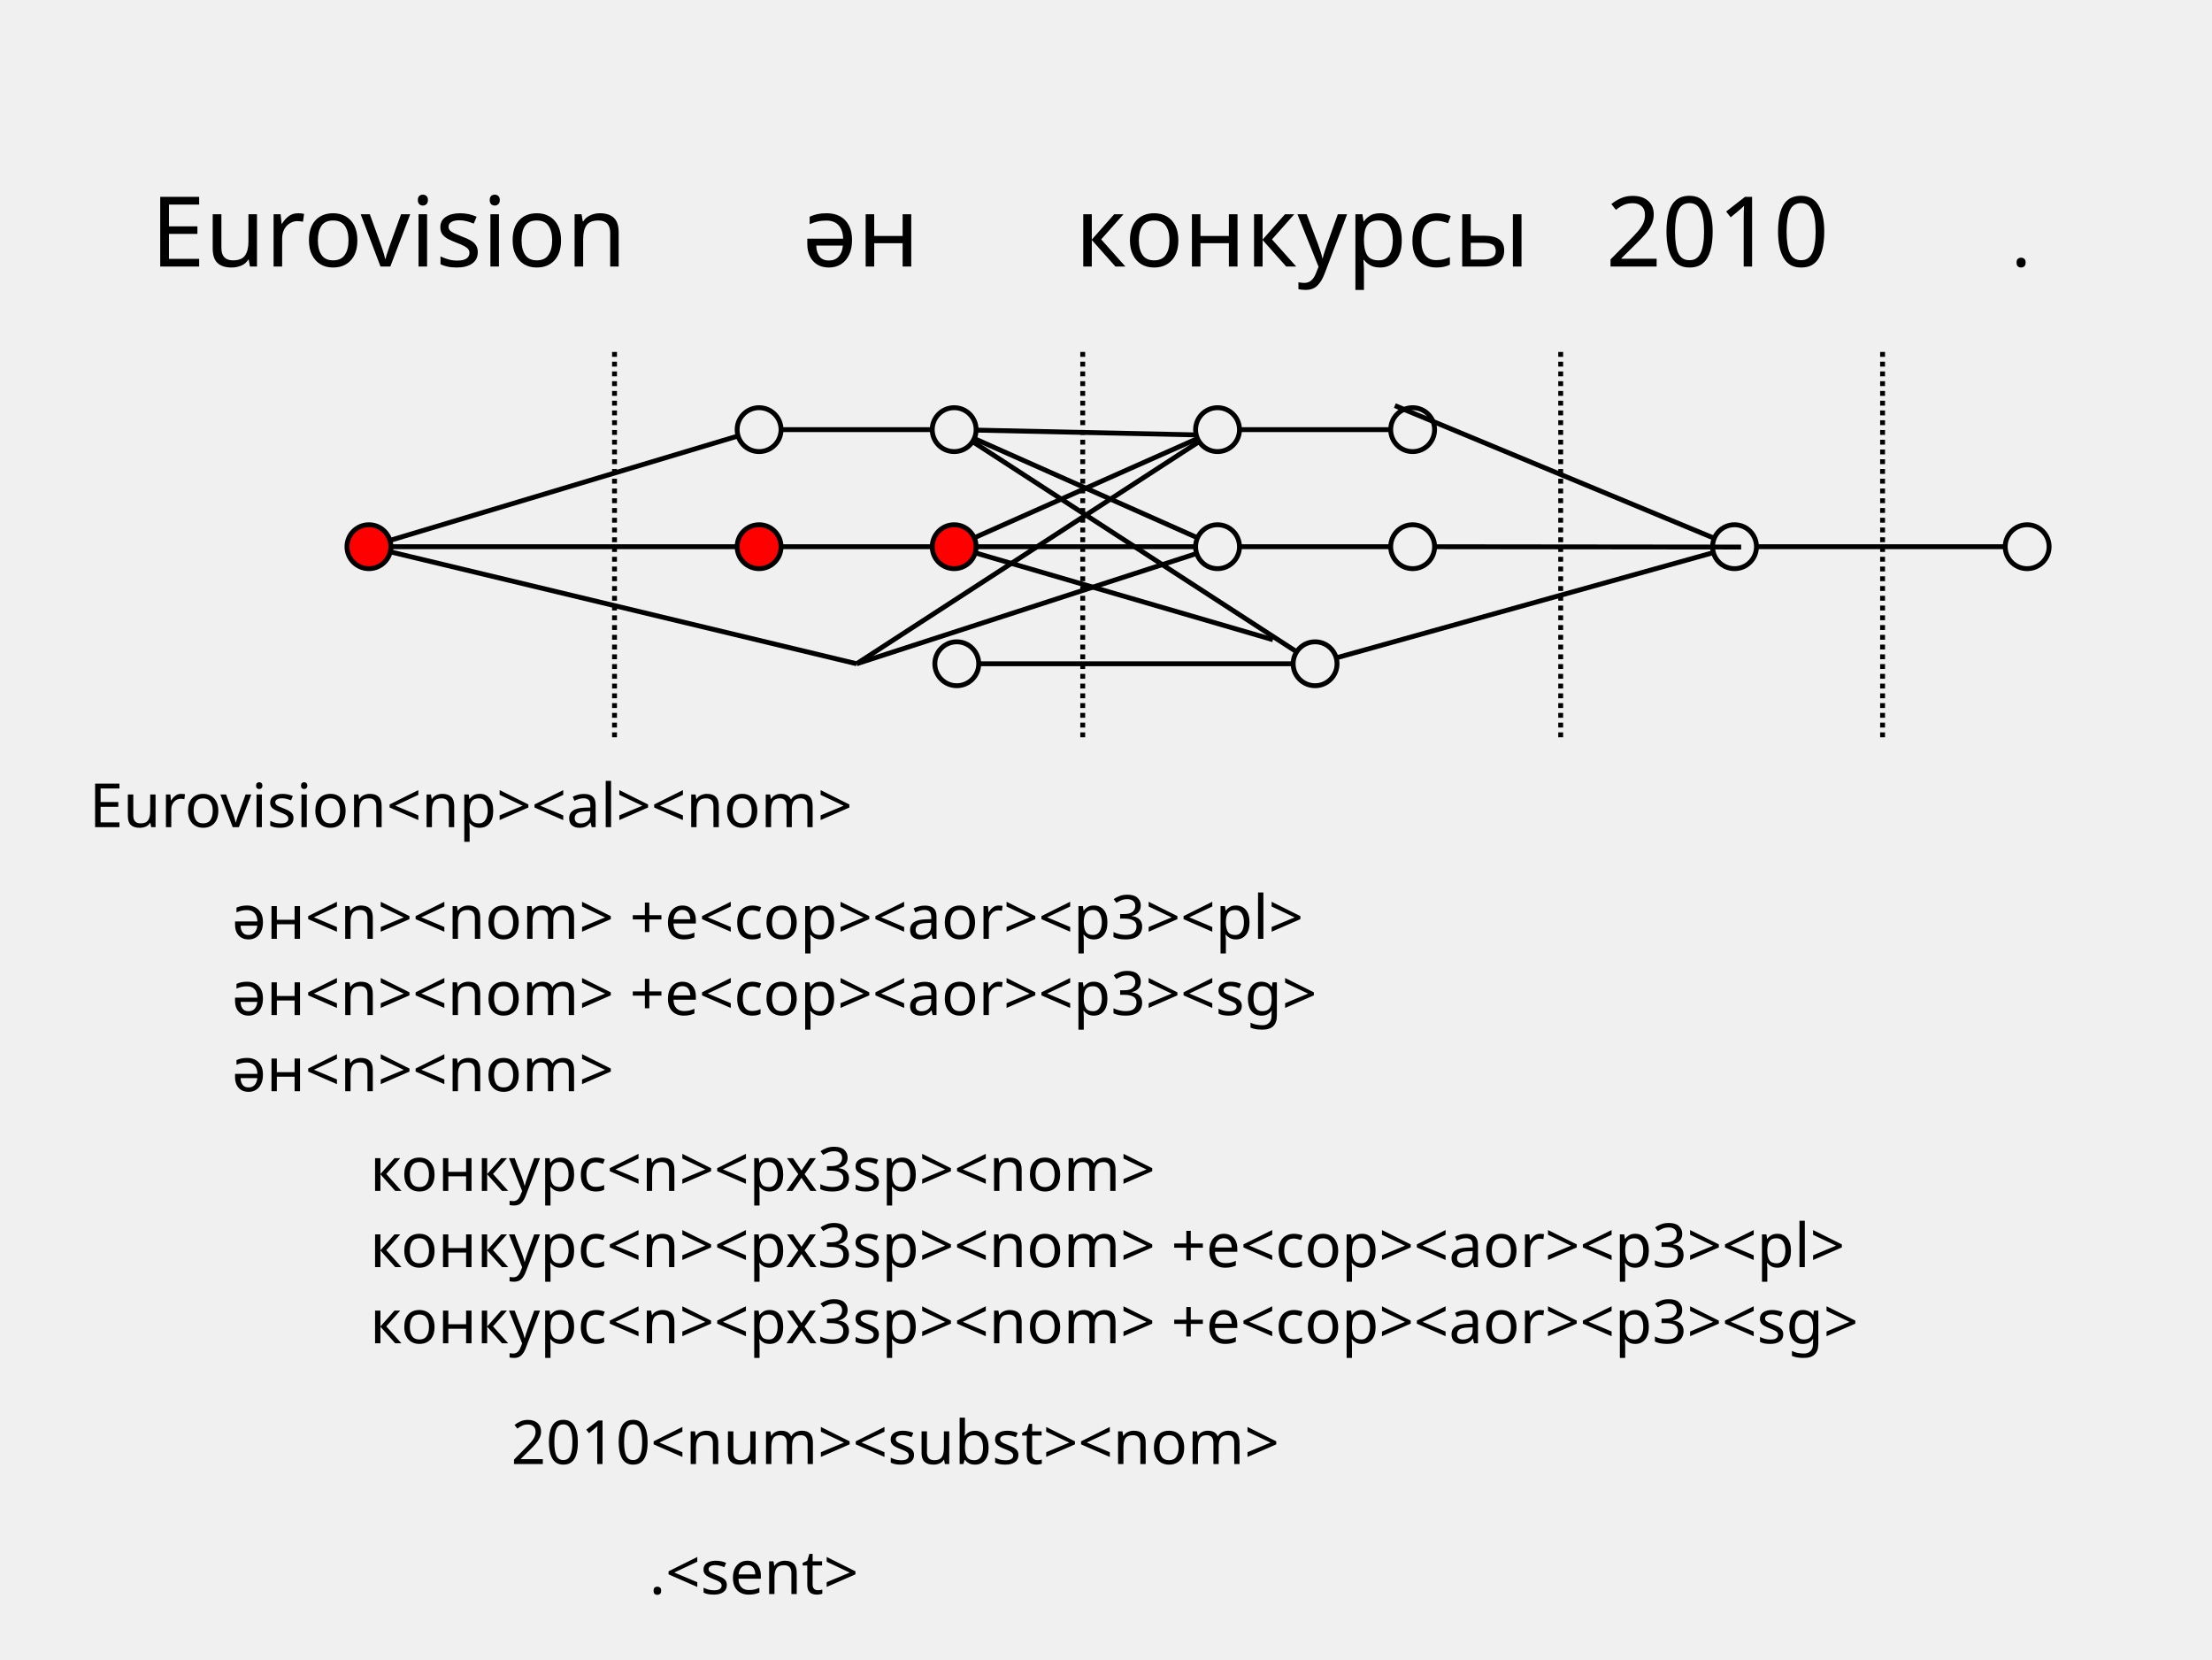
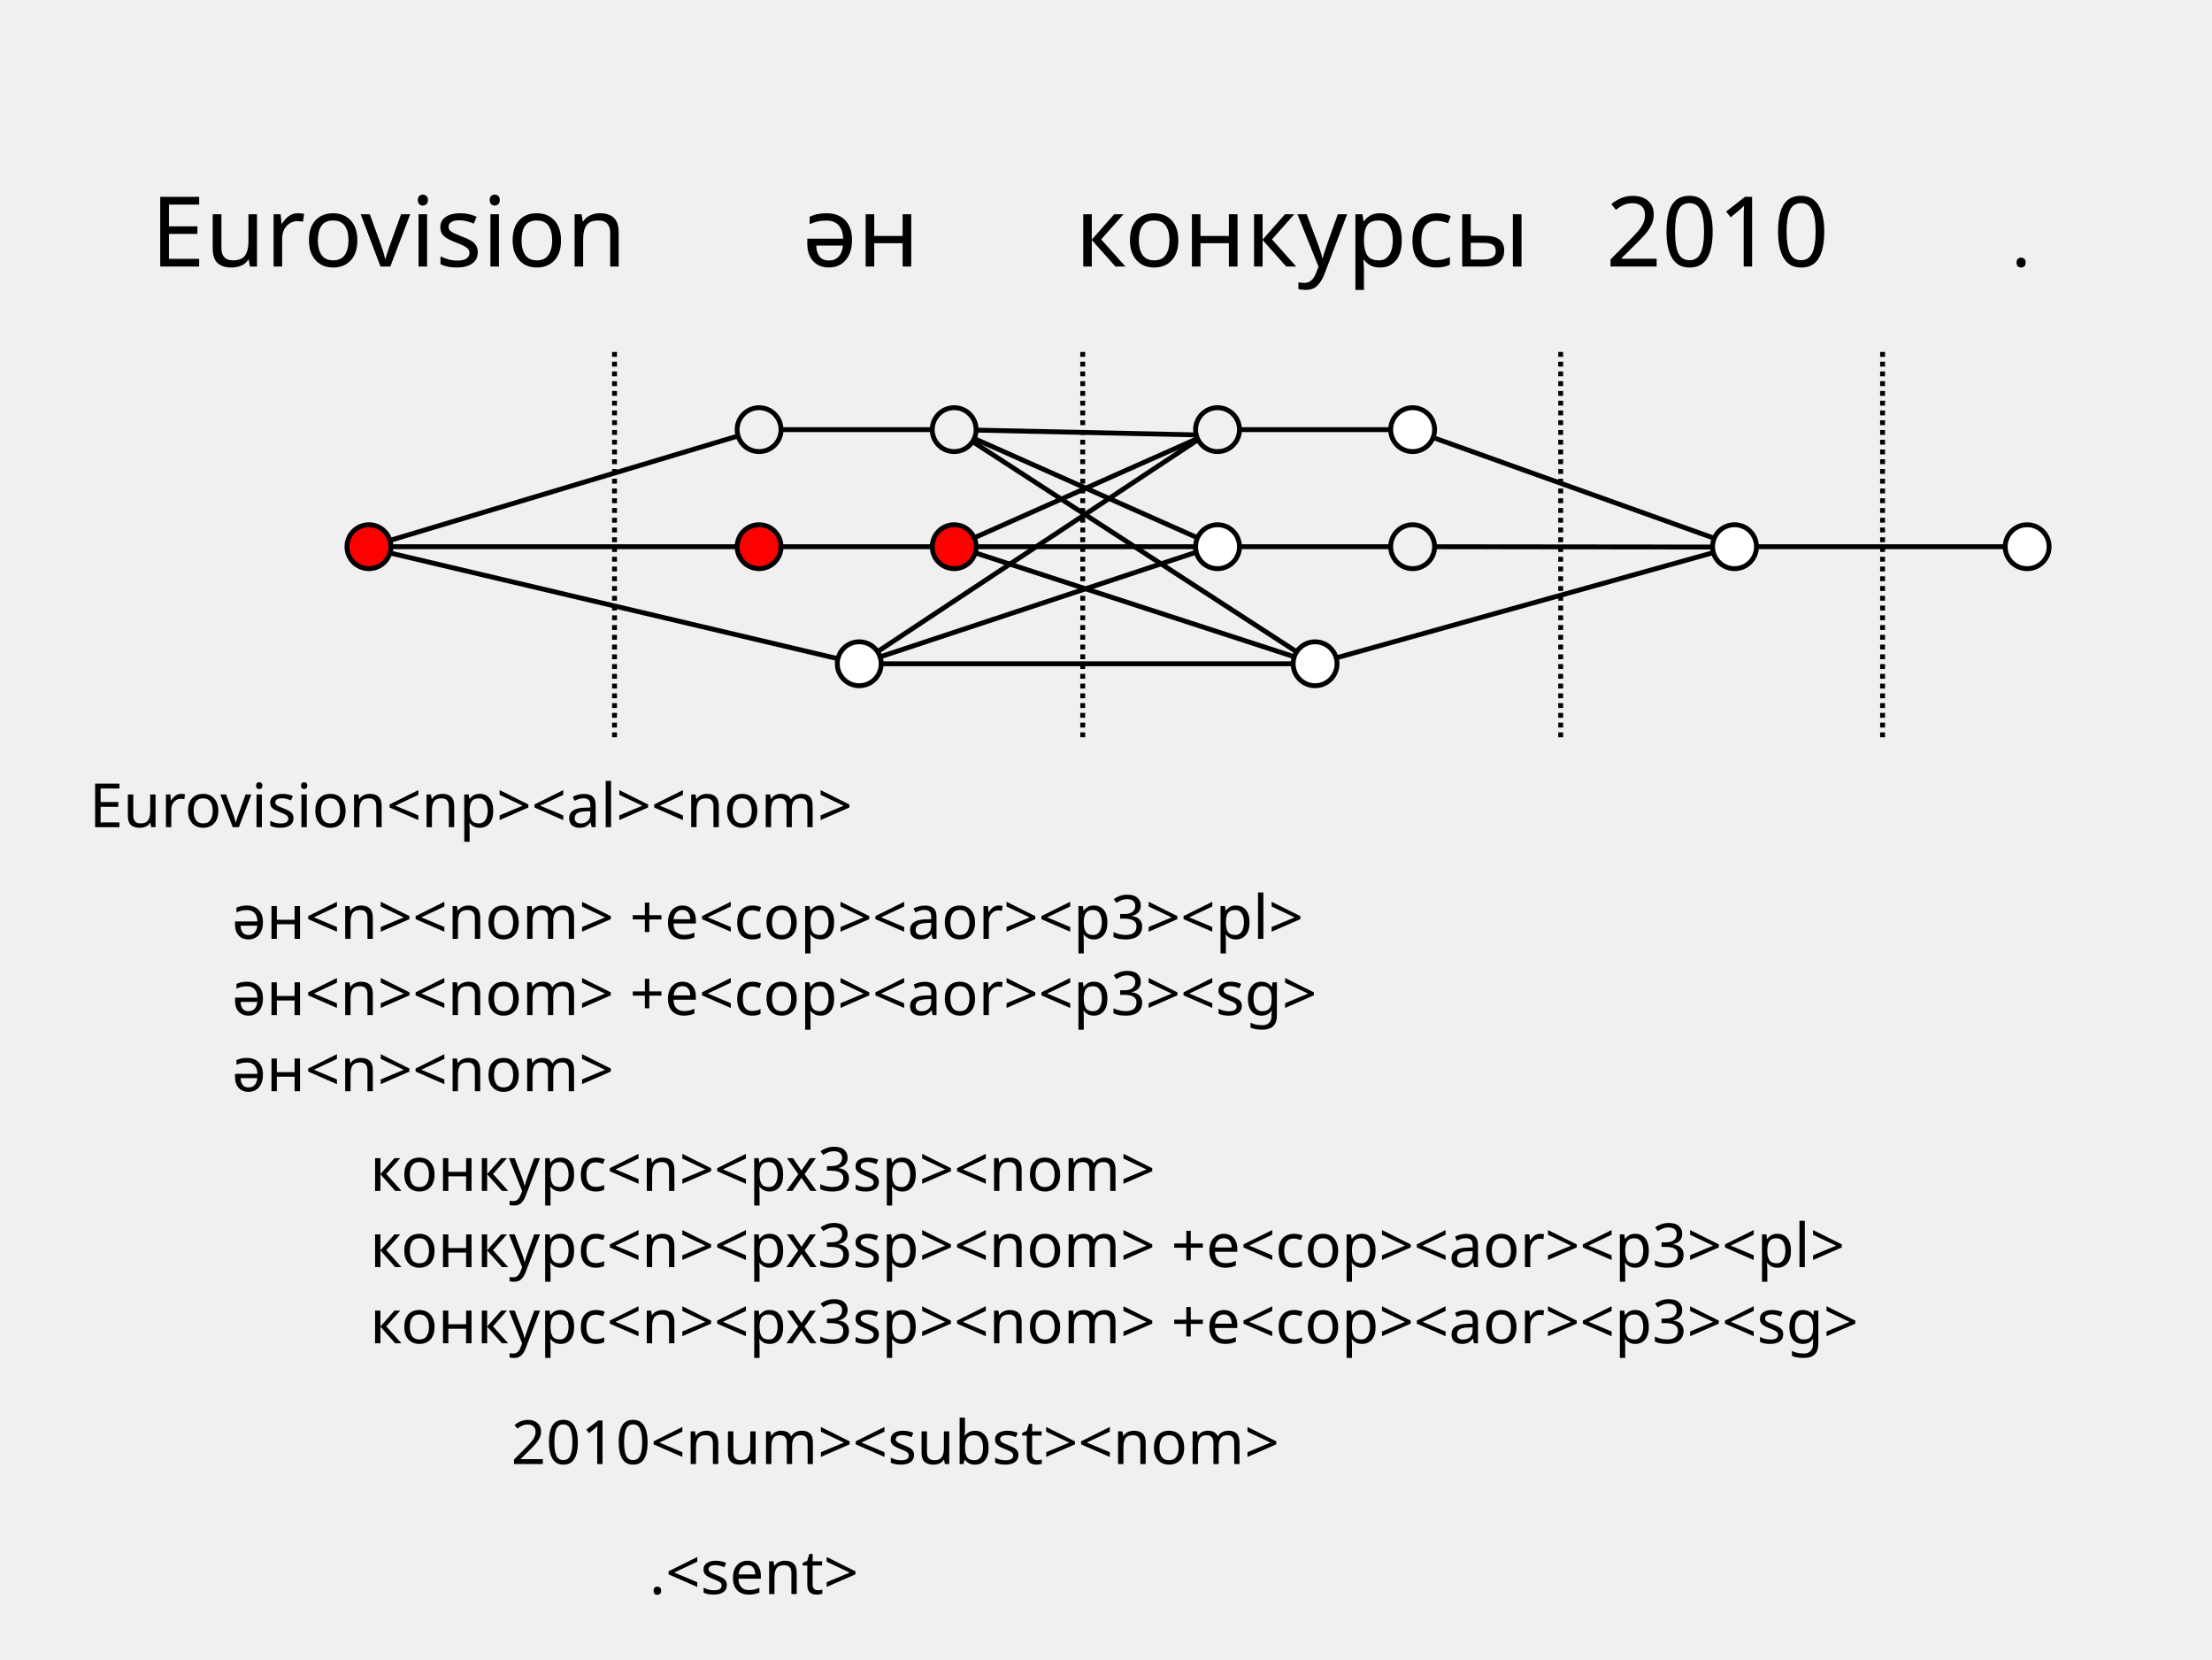
<svg xmlns="http://www.w3.org/2000/svg" width="12.8cm" height="9.6cm" viewBox="0 0 453.543 340.157" id="svg2" version="1.1">
  <defs id="defs4" />
  <g id="layer1" transform="translate(0,-712.2048)">
+     <path style="fill:none;fill-rule:evenodd;stroke:#000000;stroke-width:1px;stroke-linecap:butt;stroke-linejoin:miter;stroke-opacity:1" d="m 79.955,825.576 96.222,22.715" id="path8315" />
+     <path style="fill:none;fill-rule:evenodd;stroke:#000000;stroke-width:1px;stroke-linecap:butt;stroke-linejoin:miter;stroke-opacity:1" d="m 176.177,848.291 69.107,-22.881" id="path8337" />
+     <path style="fill:none;fill-rule:evenodd;stroke:#000000;stroke-width:1px;stroke-linecap:butt;stroke-linejoin:miter;stroke-opacity:1" d="m 180.677,848.291 84.466,0" id="path8339" />
+     <path style="fill:none;fill-rule:evenodd;stroke:#000000;stroke-width:1px;stroke-linecap:butt;stroke-linejoin:miter;stroke-opacity:1" d="m 176.177,848.291 69.463,-45.944" id="path8341" />
    <text xml:space="preserve" style="font-style:normal;font-weight:normal;font-size:15px;line-height:125%;font-family:Sans;letter-spacing:0px;word-spacing:0px;fill:#000000;fill-opacity:1;stroke:none;stroke-width:1px;stroke-linecap:butt;stroke-linejoin:miter;stroke-opacity:1" x="80" y="49.505" id="text8068">
      <tspan x="80" y="49.505" id="tspan8084" />
    </text>
    <text xml:space="preserve" style="font-style:normal;font-weight:normal;font-size:15px;line-height:125%;font-family:Sans;letter-spacing:0px;word-spacing:0px;fill:#000000;fill-opacity:1;stroke:none;stroke-width:1px;stroke-linecap:butt;stroke-linejoin:miter;stroke-opacity:1" x="251.786" y="134.862" id="text8100">
      <tspan x="251.786" y="134.862" id="tspan8104" />
    </text>
    <text xml:space="preserve" style="font-style:normal;font-weight:normal;font-size:12.5px;line-height:125%;font-family:Sans;letter-spacing:0px;word-spacing:0px;fill:#000000;fill-opacity:1;stroke:none;stroke-width:1px;stroke-linecap:butt;stroke-linejoin:miter;stroke-opacity:1" x="133.107" y="1039.013" id="text8108">
      <tspan x="133.107" y="1039.013" id="tspan8127">.&lt;sent&gt;</tspan>
    </text>
    <text xml:space="preserve" style="font-style:normal;font-weight:normal;font-size:20px;line-height:125%;font-family:Sans;letter-spacing:0px;word-spacing:0px;fill:#000000;fill-opacity:1;stroke:none;stroke-width:1px;stroke-linecap:butt;stroke-linejoin:miter;stroke-opacity:1" x="30.914" y="766.849" id="text8129">
      <tspan id="tspan8131" x="30.914" y="766.849">Eurovision</tspan>
    </text>
    <text xml:space="preserve" style="font-style:normal;font-weight:normal;font-size:20px;line-height:125%;font-family:Sans;letter-spacing:0px;word-spacing:0px;fill:#000000;fill-opacity:1;stroke:none;stroke-width:1px;stroke-linecap:butt;stroke-linejoin:miter;stroke-opacity:1" x="164.513" y="766.849" id="text8133">
      <tspan id="tspan8135" x="164.513" y="766.849">ән</tspan>
    </text>
    <text xml:space="preserve" style="font-style:normal;font-weight:normal;font-size:20px;line-height:125%;font-family:Sans;letter-spacing:0px;word-spacing:0px;fill:#000000;fill-opacity:1;stroke:none;stroke-width:1px;stroke-linecap:butt;stroke-linejoin:miter;stroke-opacity:1" x="220.407" y="766.849" id="text8137">
      <tspan id="tspan8139" x="220.407" y="766.849">конкурсы</tspan>
    </text>
    <text xml:space="preserve" style="font-style:normal;font-weight:normal;font-size:20px;line-height:125%;font-family:Sans;letter-spacing:0px;word-spacing:0px;fill:#000000;fill-opacity:1;stroke:none;stroke-width:1px;stroke-linecap:butt;stroke-linejoin:miter;stroke-opacity:1" x="329.265" y="766.849" id="text8141">
      <tspan id="tspan8143" x="329.265" y="766.849">2010</tspan>
    </text>
    <text xml:space="preserve" style="font-style:normal;font-weight:normal;font-size:15px;line-height:125%;font-family:Sans;letter-spacing:0px;word-spacing:0px;fill:#000000;fill-opacity:1;stroke:none;stroke-width:1px;stroke-linecap:butt;stroke-linejoin:miter;stroke-opacity:1" x="412.396" y="766.849" id="text8145">
      <tspan id="tspan8147" x="412.396" y="766.849">.</tspan>
    </text>
    <text xml:space="preserve" style="font-style:normal;font-weight:normal;font-size:15px;line-height:125%;font-family:Sans;letter-spacing:0px;word-spacing:0px;fill:#000000;fill-opacity:1;stroke:none;stroke-width:1px;stroke-linecap:butt;stroke-linejoin:miter;stroke-opacity:1" x="47.556" y="904.683" id="text8151">
      <tspan x="47.556" y="904.683" id="tspan8155" style="font-size:12.5px">ән&lt;n&gt;&lt;nom&gt; +е&lt;cop&gt;&lt;aor&gt;&lt;p3&gt;&lt;pl&gt;</tspan>
      <tspan x="47.556" y="920.308" id="tspan8159" style="font-size:12.5px">ән&lt;n&gt;&lt;nom&gt; +е&lt;cop&gt;&lt;aor&gt;&lt;p3&gt;&lt;sg&gt;</tspan>
      <tspan x="47.556" y="935.933" id="tspan8161" style="font-size:12.5px">ән&lt;n&gt;&lt;nom&gt;</tspan>
    </text>
    <text xml:space="preserve" style="font-style:normal;font-weight:normal;font-size:15px;line-height:125%;font-family:Sans;letter-spacing:0px;word-spacing:0px;fill:#000000;fill-opacity:1;stroke:none;stroke-width:1px;stroke-linecap:butt;stroke-linejoin:miter;stroke-opacity:1" x="18.286" y="881.791" id="text8169">
      <tspan id="tspan8171" x="18.286" y="881.791" style="font-size:12.5px">Eurovision&lt;np&gt;&lt;al&gt;&lt;nom&gt;</tspan>
    </text>
    <circle style="fill:#ff0000;fill-rule:evenodd;stroke:#000000;stroke-width:1px;stroke-linecap:butt;stroke-linejoin:miter;stroke-opacity:1" id="path8173" cx="75.643" cy="824.291" r="4.5" />
    <circle style="fill:none;fill-rule:evenodd;stroke:#000000;stroke-width:1px;stroke-linecap:butt;stroke-linejoin:miter;stroke-opacity:1" id="path8173-5" cx="155.643" cy="800.291" r="4.5" />
    <circle style="fill:#ff0000;fill-rule:evenodd;stroke:#000000;stroke-width:1px;stroke-linecap:butt;stroke-linejoin:miter;stroke-opacity:1" id="path8173-9" cx="155.643" cy="824.291" r="4.5" />
-     <circle style="fill:none;fill-rule:evenodd;stroke:#000000;stroke-width:1px;stroke-linecap:butt;stroke-linejoin:miter;stroke-opacity:1" id="path8173-91" cx="196.177" cy="848.291" r="4.5" />
    <circle style="fill:none;fill-rule:evenodd;stroke:#000000;stroke-width:1px;stroke-linecap:butt;stroke-linejoin:miter;stroke-opacity:1" id="path8173-5-4" cx="195.643" cy="800.291" r="4.5" />
    <circle style="fill:#ff0000;fill-rule:evenodd;stroke:#000000;stroke-width:1px;stroke-linecap:butt;stroke-linejoin:miter;stroke-opacity:1" id="path8173-9-9" cx="195.643" cy="824.291" r="4.5" />
    <text xml:space="preserve" style="font-style:normal;font-weight:normal;font-size:12.5px;line-height:125%;font-family:Sans;letter-spacing:0px;word-spacing:0px;fill:#000000;fill-opacity:1;stroke:none;stroke-width:1px;stroke-linecap:butt;stroke-linejoin:miter;stroke-opacity:1" x="104.796" y="1012.362" id="text8220">
      <tspan id="tspan8222" x="104.796" y="1012.362">2010&lt;num&gt;&lt;subst&gt;&lt;nom&gt;</tspan>
    </text>
    <text xml:space="preserve" style="font-style:normal;font-weight:normal;font-size:15px;line-height:125%;font-family:Sans;letter-spacing:0px;word-spacing:0px;fill:#000000;fill-opacity:1;stroke:none;stroke-width:1px;stroke-linecap:butt;stroke-linejoin:miter;stroke-opacity:1" x="177" y="1087.362" id="text8224">
      <tspan id="tspan8226" x="177" y="1087.362" />
    </text>
    <text xml:space="preserve" style="font-style:normal;font-weight:normal;font-size:15px;line-height:125%;font-family:Sans;letter-spacing:0px;word-spacing:0px;fill:#000000;fill-opacity:1;stroke:none;stroke-width:1px;stroke-linecap:butt;stroke-linejoin:miter;stroke-opacity:1" x="75.843" y="956.362" id="text8228">
      <tspan id="tspan8230" x="75.843" y="956.362" style="font-size:12.5px">конкурс&lt;n&gt;&lt;px3sp&gt;&lt;nom&gt;</tspan>
      <tspan x="75.843" y="971.987" id="tspan8232" style="font-size:12.5px">конкурс&lt;n&gt;&lt;px3sp&gt;&lt;nom&gt; +е&lt;cop&gt;&lt;aor&gt;&lt;p3&gt;&lt;pl&gt;</tspan>
      <tspan x="75.843" y="987.612" id="tspan8234" style="font-size:12.5px">конкурс&lt;n&gt;&lt;px3sp&gt;&lt;nom&gt; +е&lt;cop&gt;&lt;aor&gt;&lt;p3&gt;&lt;sg&gt;</tspan>
    </text>
    <circle style="fill:none;fill-rule:evenodd;stroke:#000000;stroke-width:1px;stroke-linecap:butt;stroke-linejoin:miter;stroke-opacity:1" id="path8173-5-1" cx="249.643" cy="800.291" r="4.5" />
-     <circle style="fill:none;fill-rule:evenodd;stroke:#000000;stroke-width:1px;stroke-linecap:butt;stroke-linejoin:miter;stroke-opacity:1" id="path8173-9-0" cx="249.643" cy="824.291" r="4.5" />
-     <circle style="fill:none;fill-rule:evenodd;stroke:#000000;stroke-width:1px;stroke-linecap:butt;stroke-linejoin:miter;stroke-opacity:1" id="path8173-91-7" cx="269.643" cy="848.291" r="4.5" />
-     <circle style="fill:none;fill-rule:evenodd;stroke:#000000;stroke-width:1px;stroke-linecap:butt;stroke-linejoin:miter;stroke-opacity:1" id="path8173-5-4-5" cx="289.643" cy="800.291" r="4.5" />
+     <circle style="fill:#ffffff;fill-rule:evenodd;stroke:#000000;stroke-width:1px;stroke-linecap:butt;stroke-linejoin:miter;stroke-opacity:1" id="path8173-9-0" cx="249.643" cy="824.291" r="4.5" />
    <circle style="fill:none;fill-rule:evenodd;stroke:#000000;stroke-width:1px;stroke-linecap:butt;stroke-linejoin:miter;stroke-opacity:1" id="path8173-9-9-8" cx="289.643" cy="824.291" r="4.5" />
-     <circle style="fill:none;fill-rule:evenodd;stroke:#000000;stroke-width:1px;stroke-linecap:butt;stroke-linejoin:miter;stroke-opacity:1" id="path8173-2" cx="355.643" cy="824.291" r="4.5" />
-     <circle style="fill:none;fill-rule:evenodd;stroke:#000000;stroke-width:1px;stroke-linecap:butt;stroke-linejoin:miter;stroke-opacity:1" id="path8173-96" cx="415.643" cy="824.291" r="4.5" />
+     <circle style="fill:#ffffff;fill-rule:evenodd;stroke:#000000;stroke-width:1px;stroke-linecap:butt;stroke-linejoin:miter;stroke-opacity:1" id="path8173-96" cx="415.643" cy="824.291" r="4.5" />
    <path style="fill:none;fill-rule:evenodd;stroke:#000000;stroke-width:1px;stroke-linecap:butt;stroke-linejoin:miter;stroke-opacity:1" d="m 80.143,824.291 71,0" id="path8311" />
-     <path style="fill:none;fill-rule:evenodd;stroke:#000000;stroke-width:1px;stroke-linecap:butt;stroke-linejoin:miter;stroke-opacity:1" d="m 80.019,825.341 95.624,22.95" id="path8315" />
    <path style="fill:none;fill-rule:evenodd;stroke:#000000;stroke-width:1px;stroke-linecap:butt;stroke-linejoin:miter;stroke-opacity:1" d="M 79.953,822.998 151.333,801.584" id="path8317" />
-     <path style="fill:none;fill-rule:evenodd;stroke:#000000;stroke-width:1px;stroke-linecap:butt;stroke-linejoin:miter;stroke-opacity:1" d="m 160.143,800.291 31,0" id="path8319" />
+     <path style="fill:#ffffff;fill-rule:evenodd;stroke:#000000;stroke-width:1px;stroke-linecap:butt;stroke-linejoin:miter;stroke-opacity:1" d="m 160.143,800.291 31,0" id="path8319" />
    <path style="fill:none;fill-rule:evenodd;stroke:#000000;stroke-width:1px;stroke-linecap:butt;stroke-linejoin:miter;stroke-opacity:1" d="m 160.143,824.291 31,0" id="path8323" />
    <path style="fill:none;fill-rule:evenodd;stroke:#000000;stroke-width:1px;stroke-linecap:butt;stroke-linejoin:miter;stroke-opacity:1" d="m 199.418,802.74 66.449,43.102" id="path8325" />
    <path style="fill:none;fill-rule:evenodd;stroke:#000000;stroke-width:1px;stroke-linecap:butt;stroke-linejoin:miter;stroke-opacity:1" d="m 199.755,802.119 45.776,20.345" id="path8327" />
-     <path style="fill:none;fill-rule:evenodd;stroke:#000000;stroke-width:1px;stroke-linecap:butt;stroke-linejoin:miter;stroke-opacity:1" d="M 200.142,800.389 245,801.362" id="path8329" />
+     <path style="fill:#ffffff;fill-rule:evenodd;stroke:#000000;stroke-width:1px;stroke-linecap:butt;stroke-linejoin:miter;stroke-opacity:1" d="M 200.142,800.389 245,801.362" id="path8329" />
    <path style="fill:none;fill-rule:evenodd;stroke:#000000;stroke-width:1px;stroke-linecap:butt;stroke-linejoin:miter;stroke-opacity:1" d="m 199.755,822.463 45.776,-20.345" id="path8331" />
    <path style="fill:none;fill-rule:evenodd;stroke:#000000;stroke-width:1px;stroke-linecap:butt;stroke-linejoin:miter;stroke-opacity:1" d="m 200.143,824.291 45,0" id="path8333" />
-     <path style="fill:none;fill-rule:evenodd;stroke:#000000;stroke-width:1px;stroke-linecap:butt;stroke-linejoin:miter;stroke-opacity:1" d="M 199.963,825.551 261,843.362" id="path8335" />
-     <path style="fill:none;fill-rule:evenodd;stroke:#000000;stroke-width:1px;stroke-linecap:butt;stroke-linejoin:miter;stroke-opacity:1" d="m 175.643,848.291 69.72,-22.612" id="path8337" />
-     <path style="fill:none;fill-rule:evenodd;stroke:#000000;stroke-width:1px;stroke-linecap:butt;stroke-linejoin:miter;stroke-opacity:1" d="m 200.677,848.291 64.466,0" id="path8339" />
-     <path style="fill:none;fill-rule:evenodd;stroke:#000000;stroke-width:1px;stroke-linecap:butt;stroke-linejoin:miter;stroke-opacity:1" d="m 175.643,848.291 70.225,-45.551" id="path8341" />
-     <path style="fill:none;fill-rule:evenodd;stroke:#000000;stroke-width:1px;stroke-linecap:butt;stroke-linejoin:miter;stroke-opacity:1" d="m 254.143,800.291 31,0" id="path8343" />
+     <path style="fill:none;fill-rule:evenodd;stroke:#000000;stroke-width:1px;stroke-linecap:butt;stroke-linejoin:miter;stroke-opacity:1" d="m 199.963,825.551 69.876,22.761" id="path8335" />
+     <path style="fill:#ffffff;fill-rule:evenodd;stroke:#000000;stroke-width:1px;stroke-linecap:butt;stroke-linejoin:miter;stroke-opacity:1" d="m 254.143,800.291 31,0" id="path8343" />
    <path style="fill:none;fill-rule:evenodd;stroke:#000000;stroke-width:1px;stroke-linecap:butt;stroke-linejoin:miter;stroke-opacity:1" d="m 254.143,824.291 31,0" id="path8357" />
    <path style="fill:none;fill-rule:evenodd;stroke:#000000;stroke-width:1px;stroke-linecap:butt;stroke-linejoin:miter;stroke-opacity:1" d="m 273.977,847.081 77.331,-21.581" id="path8359" />
-     <path style="fill:none;fill-rule:evenodd;stroke:#000000;stroke-width:1px;stroke-linecap:butt;stroke-linejoin:miter;stroke-opacity:1" d="M 294.143,824.296 357,824.362" id="path8361" />
-     <path style="fill:none;fill-rule:evenodd;stroke:#000000;stroke-width:1px;stroke-linecap:butt;stroke-linejoin:miter;stroke-opacity:1" d="m 286,795.362 65.487,27.202" id="path8363" />
+     <path style="fill:#ffffff;fill-rule:evenodd;stroke:#000000;stroke-width:1px;stroke-linecap:butt;stroke-linejoin:miter;stroke-opacity:1" d="M 294.143,824.296 357,824.362" id="path8361" />
+     <path style="fill:none;fill-rule:evenodd;stroke:#000000;stroke-width:1px;stroke-linecap:butt;stroke-linejoin:miter;stroke-opacity:1" d="m 289.5,800.362 61.987,22.202" id="path8363" />
    <path style="fill:none;fill-rule:evenodd;stroke:#000000;stroke-width:1px;stroke-linecap:butt;stroke-linejoin:miter;stroke-opacity:1" d="m 360.143,824.291 51,0" id="path8367" />
    <path style="fill:none;fill-rule:evenodd;stroke:#000000;stroke-width:1;stroke-linecap:butt;stroke-linejoin:miter;stroke-miterlimit:4;stroke-dasharray:1, 1;stroke-dashoffset:0;stroke-opacity:1" d="m 386,863.362 0,-79" id="path8369" />
    <path style="fill:none;fill-rule:evenodd;stroke:#000000;stroke-width:1;stroke-linecap:butt;stroke-linejoin:miter;stroke-miterlimit:4;stroke-dasharray:1, 1;stroke-dashoffset:0;stroke-opacity:1" d="m 320,863.362 0,-79" id="path8369-1" />
    <path style="fill:none;fill-rule:evenodd;stroke:#000000;stroke-width:1;stroke-linecap:butt;stroke-linejoin:miter;stroke-miterlimit:4;stroke-dasharray:1, 1;stroke-dashoffset:0;stroke-opacity:1" d="m 222,863.362 0,-79" id="path8369-0" />
    <path style="fill:none;fill-rule:evenodd;stroke:#000000;stroke-width:1;stroke-linecap:butt;stroke-linejoin:miter;stroke-miterlimit:4;stroke-dasharray:1, 1;stroke-dashoffset:0;stroke-opacity:1" d="m 126,863.362 0,-79" id="path8369-4" />
+     <circle style="fill:#ffffff;fill-rule:evenodd;stroke:#000000;stroke-width:1px;stroke-linecap:butt;stroke-linejoin:miter;stroke-opacity:1" id="path8173-91" cx="176.177" cy="848.291" r="4.5" />
+     <circle style="fill:#ffffff;fill-rule:evenodd;stroke:#000000;stroke-width:1px;stroke-linecap:butt;stroke-linejoin:miter;stroke-opacity:1" id="path8173-5-4-5" cx="289.643" cy="800.291" r="4.5" />
+     <circle style="fill:#ffffff;fill-rule:evenodd;stroke:#000000;stroke-width:1px;stroke-linecap:butt;stroke-linejoin:miter;stroke-opacity:1" id="path8173-91-7" cx="269.643" cy="848.291" r="4.5" />
+     <circle style="fill:#ffffff;fill-rule:evenodd;stroke:#000000;stroke-width:1px;stroke-linecap:butt;stroke-linejoin:miter;stroke-opacity:1" id="path8173-2" cx="355.643" cy="824.291" r="4.5" />
  </g>
</svg>
